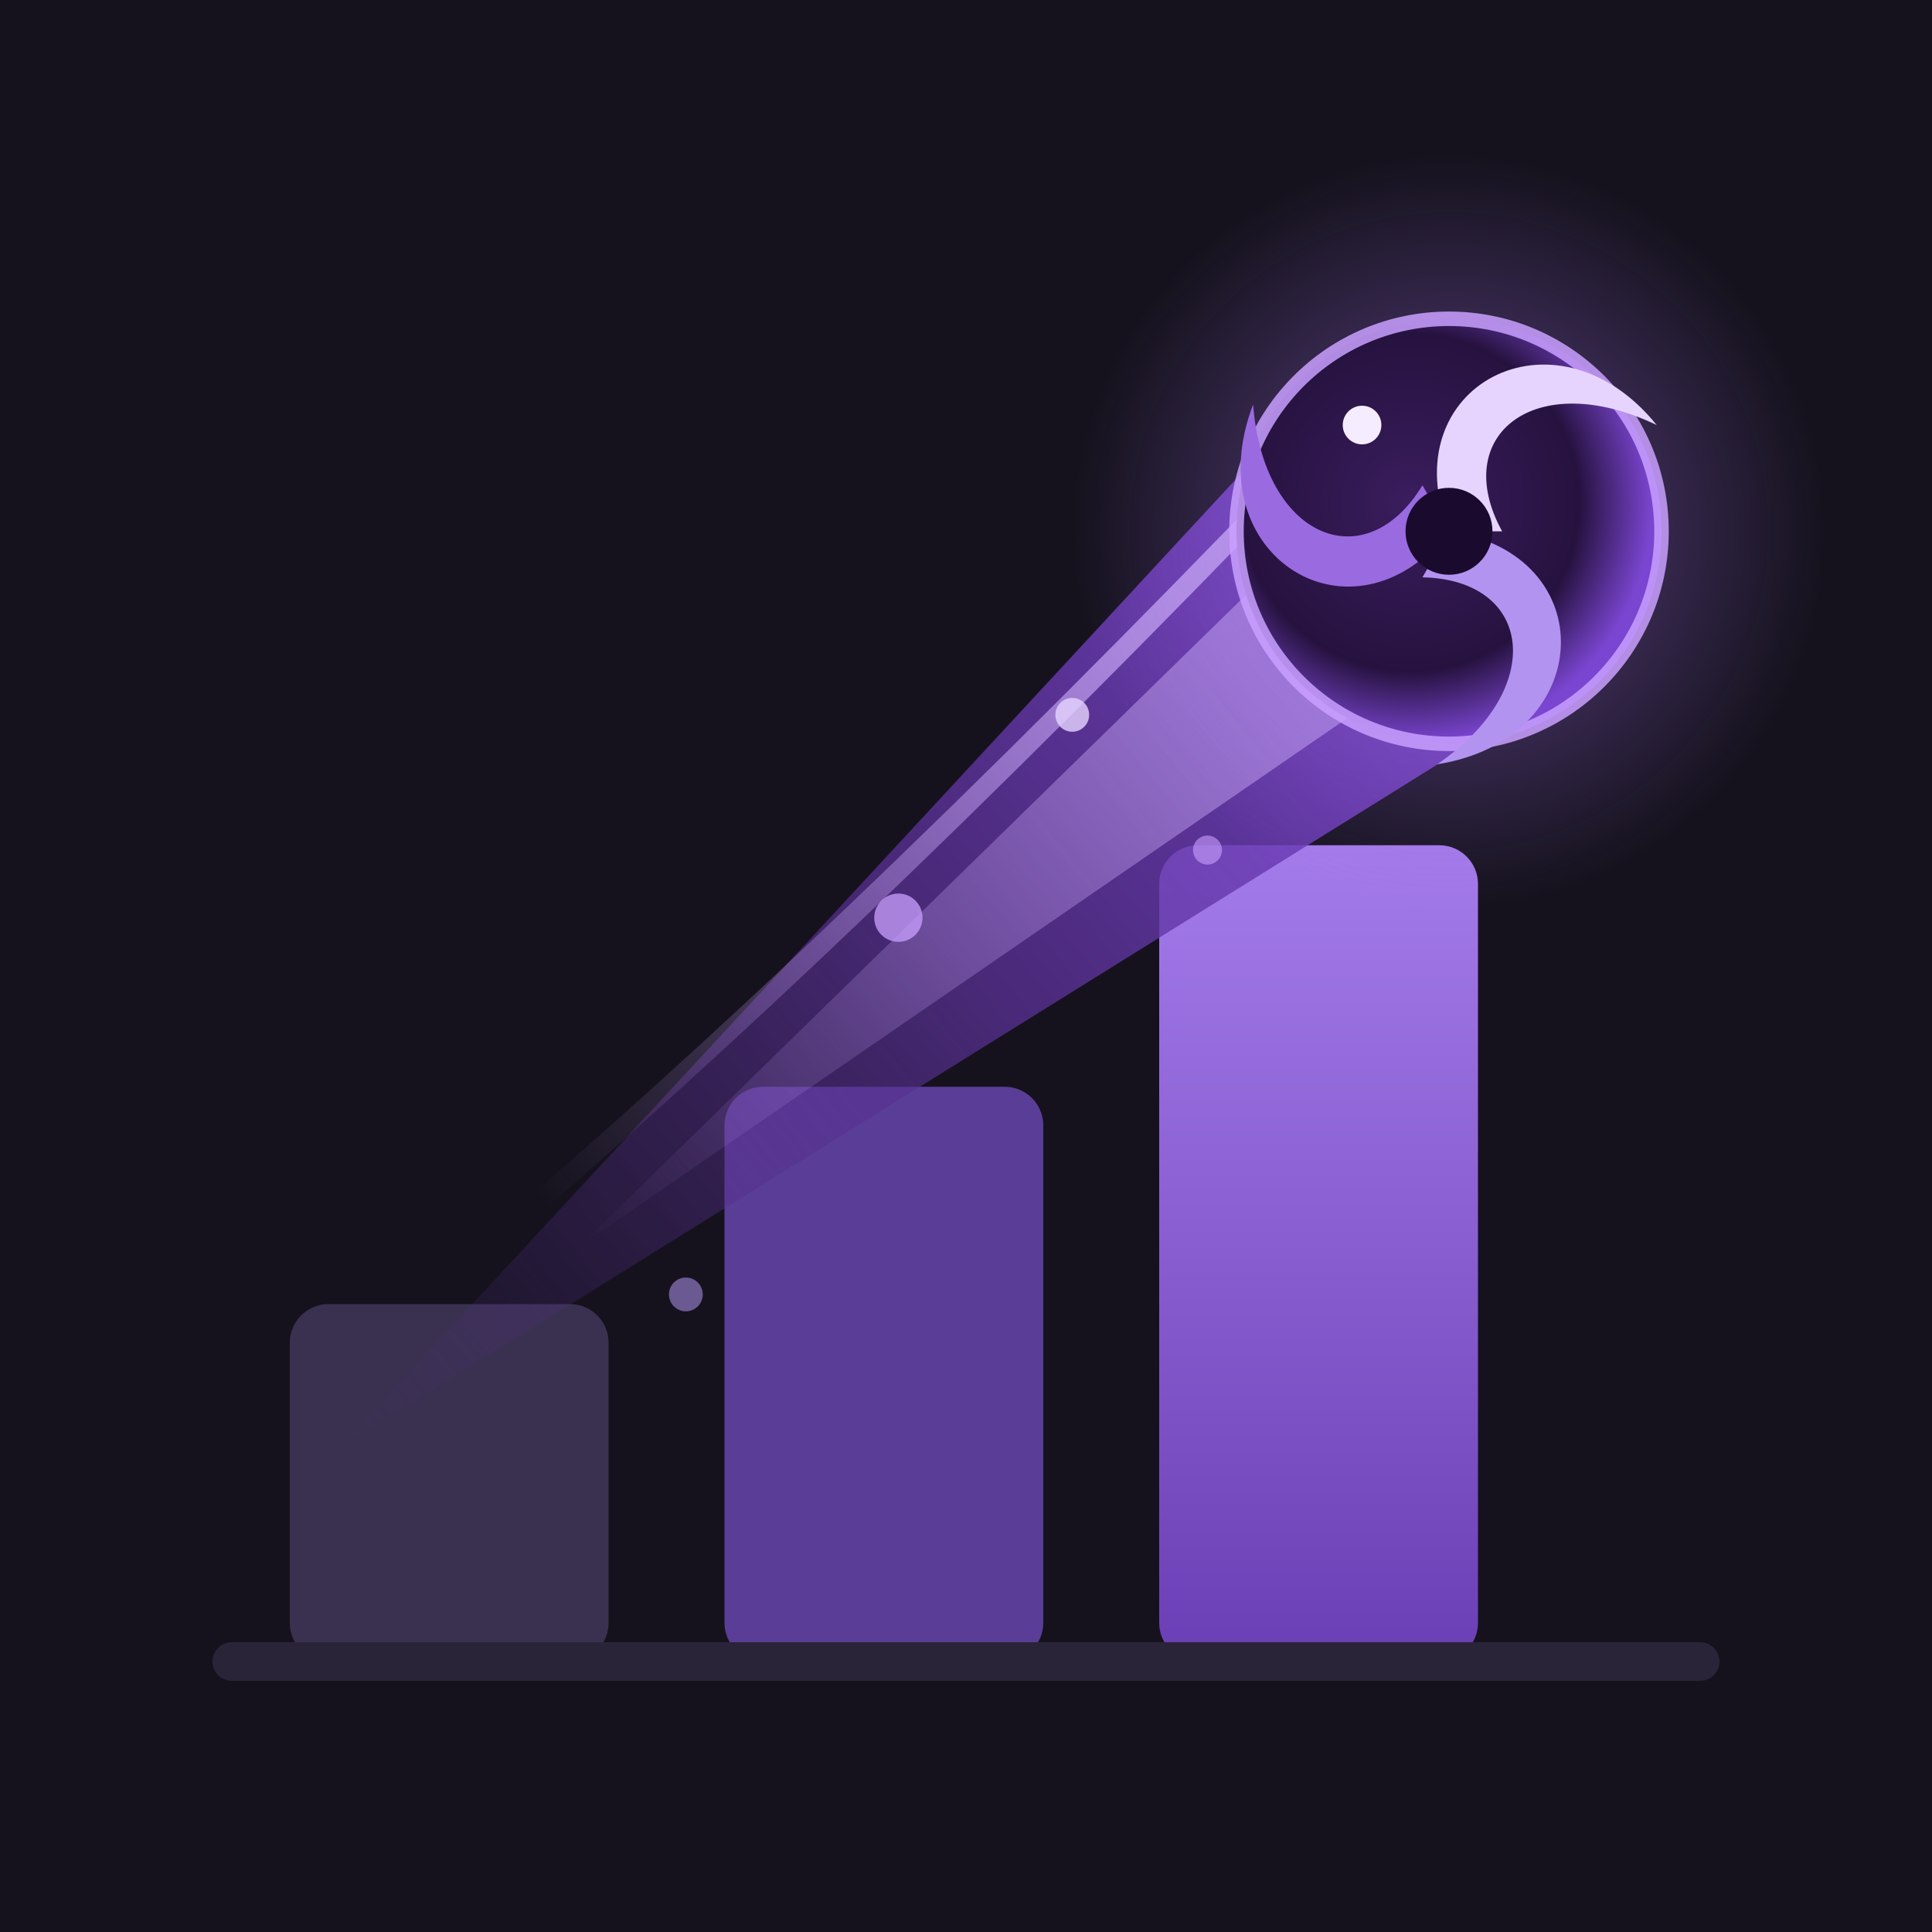
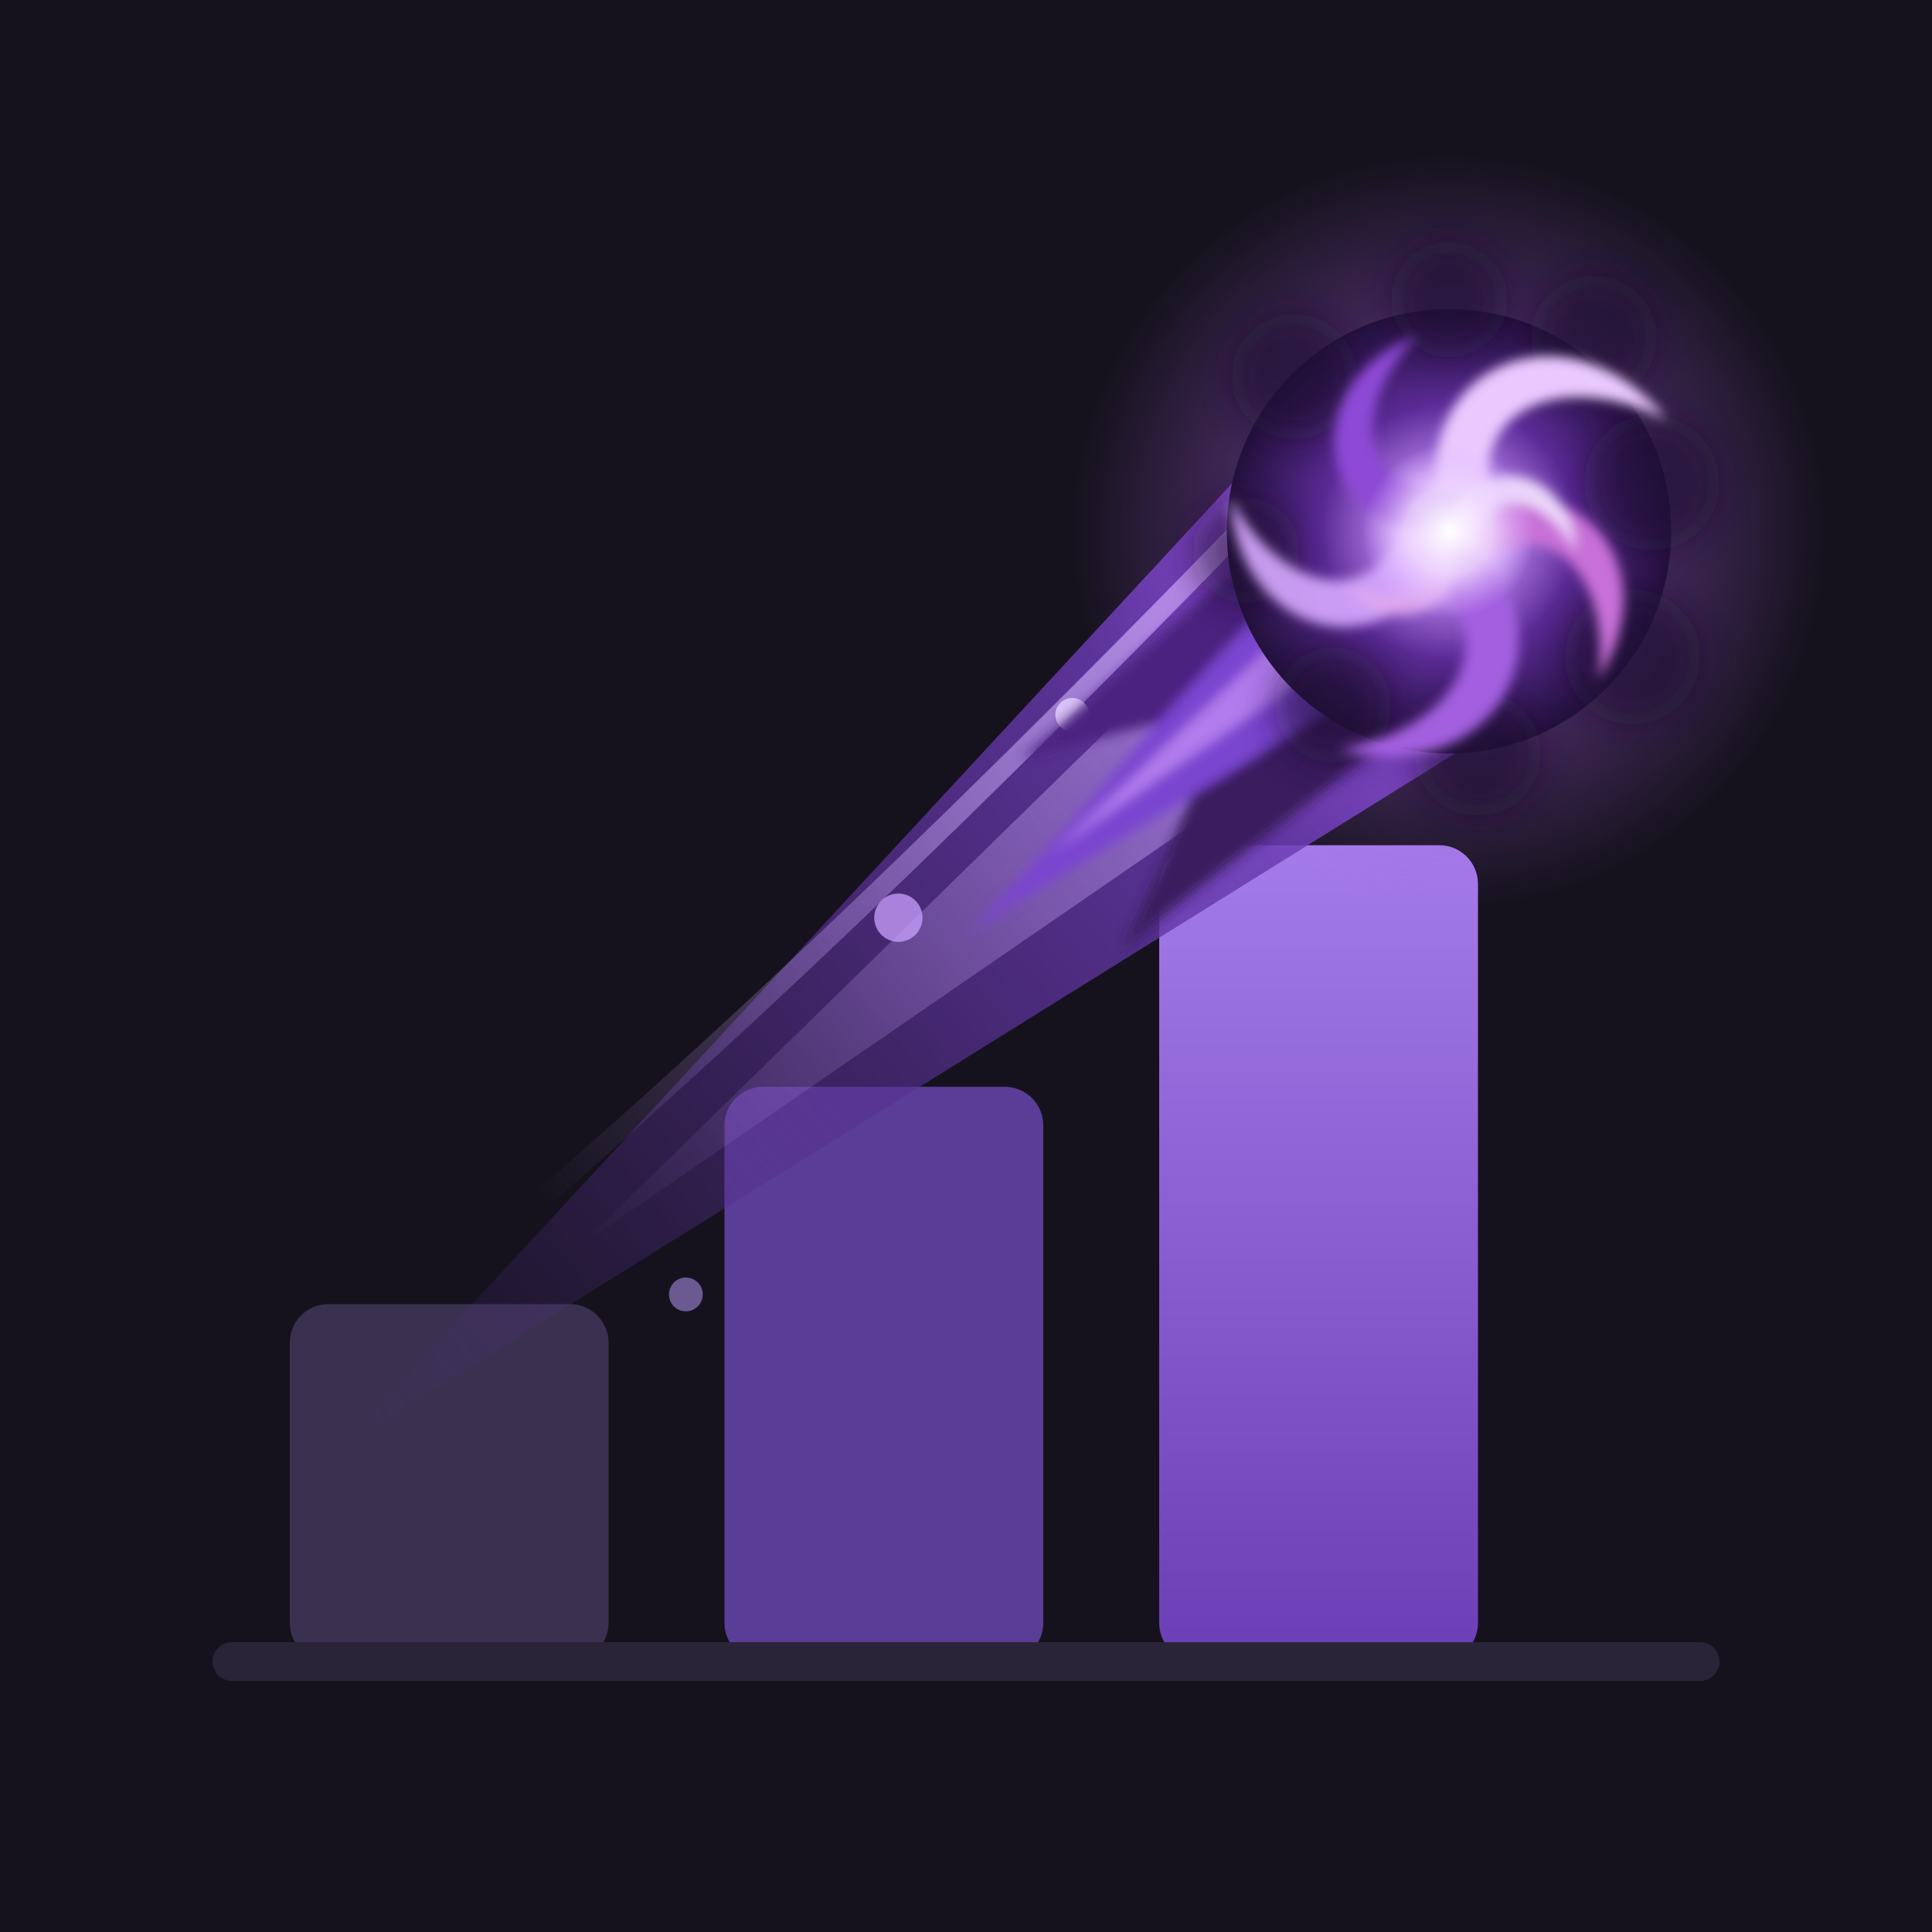
<svg xmlns="http://www.w3.org/2000/svg" width="400" height="400" viewBox="0 0 400 400">
  <defs>
    <linearGradient id="trail" gradientUnits="userSpaceOnUse" x1="70" y1="300" x2="300" y2="110">
      <stop offset="0" stop-color="#4A2A7A" stop-opacity="0" />
      <stop offset="0.55" stop-color="#5A3196" stop-opacity="0.75" />
      <stop offset="1" stop-color="#7A45D0" stop-opacity="0.95" />
    </linearGradient>
    <linearGradient id="trailCore" gradientUnits="userSpaceOnUse" x1="120" y1="258" x2="300" y2="110">
      <stop offset="0" stop-color="#C9A0FF" stop-opacity="0" />
      <stop offset="1" stop-color="#D9BEFF" stop-opacity="0.9" />
    </linearGradient>
    <radialGradient id="glow" cx="300" cy="110" r="78" gradientUnits="userSpaceOnUse">
-       <stop offset="0" stop-color="#9A6AE0" stop-opacity="0.55" />
-       <stop offset="1" stop-color="#9A6AE0" stop-opacity="0" />
+       <stop offset="0" stop-color="#B05CE8" stop-opacity="0.7" />
+       <stop offset="1" stop-color="#B05CE8" stop-opacity="0" />
    </radialGradient>
-     <radialGradient id="orb" cx="292" cy="104" r="50" gradientUnits="userSpaceOnUse">
-       <stop offset="0" stop-color="#3A1D5E" />
-       <stop offset="0.7" stop-color="#26123F" />
-       <stop offset="1" stop-color="#7A45D0" />
+     <radialGradient id="orb" cx="300" cy="110" r="48" gradientUnits="userSpaceOnUse">
+       <stop offset="0" stop-color="#F3E3FF" />
+       <stop offset="0.22" stop-color="#C08AF5" />
+       <stop offset="0.55" stop-color="#5B2A96" />
+       <stop offset="1" stop-color="#1E0F33" />
    </radialGradient>
+     <radialGradient id="core" cx="300" cy="110" r="18" gradientUnits="userSpaceOnUse">
+       <stop offset="0" stop-color="#FFFFFF" />
+       <stop offset="0.5" stop-color="#F0D8FF" stop-opacity="0.85" />
+       <stop offset="1" stop-color="#E0B8FF" stop-opacity="0" />
+     </radialGradient>
+     <filter id="soft" x="-20%" y="-20%" width="140%" height="140%">
+       <feGaussianBlur stdDeviation="1.2" />
+     </filter>
+     <filter id="smoke" x="-60%" y="-60%" width="220%" height="220%">
+       <feGaussianBlur stdDeviation="4" />
+     </filter>
+     <path id="arm" d="M0 0 C-12 -30 22 -48 43 -22 C18 -34 0 -20 11 0 Z" />
+     <path id="tongue" d="M0 -20 C30 -22 62 -8 96 0 C62 8 30 22 0 20 Z" />
    <linearGradient id="bar3" x1="0" y1="0" x2="0" y2="1">
      <stop offset="0" stop-color="#A47BEA" />
      <stop offset="1" stop-color="#6A3FB5" />
    </linearGradient>
  </defs>
  <rect width="400" height="400" fill="#15121D" />
  <rect x="60" y="270" width="66" height="74" rx="8" fill="#3A3150" />
  <rect x="150" y="225" width="66" height="119" rx="8" fill="#5A3D96" />
  <rect x="240" y="175" width="66" height="169" rx="8" fill="url(#bar3)" />
  <rect x="44" y="340" width="312" height="8" rx="4" fill="#2A2438" />
  <polygon points="70,300 274.5,79.1 325.5,140.9" fill="url(#trail)" />
  <polygon points="120,258 287.2,94.6 312.8,125.4" fill="url(#trailCore)" opacity="0.7" />
  <path d="M96 262 Q170 200 270 96" fill="none" stroke="url(#trailCore)" stroke-width="4" stroke-linecap="round" />
  <circle cx="186" cy="190" r="5" fill="#C9A0FF" opacity="0.75" />
  <circle cx="222" cy="148" r="3.5" fill="#E6D4FF" opacity="0.8" />
  <circle cx="142" cy="268" r="3.5" fill="#B393F0" opacity="0.55" />
  <circle cx="250" cy="176" r="3" fill="#C9A0FF" opacity="0.6" />
  <circle cx="300" cy="110" r="78" fill="url(#glow)" />
-   <circle cx="300" cy="110" r="44" fill="url(#orb)" />
-   <circle cx="300" cy="110" r="44" fill="none" stroke="#C9A0FF" stroke-width="3" opacity="0.85" />
-   <g>
-     <path d="M300 110 C288 80 322 62 343 88 C318 76 300 90 311 110 Z" fill="#E6D4FF" />
-     <path d="M300 110 C288 80 322 62 343 88 C318 76 300 90 311 110 Z" fill="#B393F0" transform="rotate(120 300 110)" />
-     <path d="M300 110 C288 80 322 62 343 88 C318 76 300 90 311 110 Z" fill="#9A6AE0" transform="rotate(240 300 110)" />
+   <g filter="url(#soft)">
+     <use href="#tongue" fill="#3A1D5E" transform="translate(300 110) rotate(128) scale(1.15 1)" />
+     <use href="#tongue" fill="#4B2380" transform="translate(300 110) rotate(152) scale(1.05 0.9)" />
+     <use href="#tongue" fill="#7A45D0" transform="translate(300 110) rotate(140) scale(1.35 0.7)" />
+     <use href="#tongue" fill="#C08AF5" transform="translate(300 110) rotate(141) scale(1.1 0.3)" opacity="0.8" />
  </g>
-   <circle cx="300" cy="110" r="9" fill="#1A0B2E" />
-   <circle cx="282" cy="88" r="4" fill="#F5ECFF" />
+   <circle cx="300" cy="110" r="46" fill="url(#orb)" />
+   <g filter="url(#smoke)" fill="#1E0F33" opacity="0.6">
+     <circle cx="342" cy="100" r="14" />
+     <circle cx="330" cy="70" r="13" />
+     <circle cx="300" cy="62" r="12" />
+     <circle cx="268" cy="78" r="13" />
+     <circle cx="258" cy="114" r="11" />
+     <circle cx="276" cy="146" r="12" />
+     <circle cx="306" cy="156" r="13" />
+     <circle cx="338" cy="136" r="14" />
+   </g>
+   <g filter="url(#soft)">
+     <use href="#arm" fill="#E9C9FF" transform="translate(300 110) rotate(0) scale(1.05)" />
+     <use href="#arm" fill="#C86FD8" transform="translate(300 110) rotate(72) scale(0.9)" />
+     <use href="#arm" fill="#A35FE0" transform="translate(300 110) rotate(144) scale(1.05)" />
+     <use href="#arm" fill="#D7A8FF" transform="translate(300 110) rotate(216) scale(0.95)" opacity="0.9" />
+     <use href="#arm" fill="#8E4AD6" transform="translate(300 110) rotate(288) scale(0.85)" />
+     <use href="#arm" fill="#F3E3FF" transform="translate(300 110) rotate(36) scale(0.55)" opacity="0.9" />
+     <use href="#arm" fill="#E0A8F0" transform="translate(300 110) rotate(180) scale(0.5)" opacity="0.9" />
+   </g>
+   <circle cx="300" cy="110" r="18" fill="url(#core)" />
</svg>
